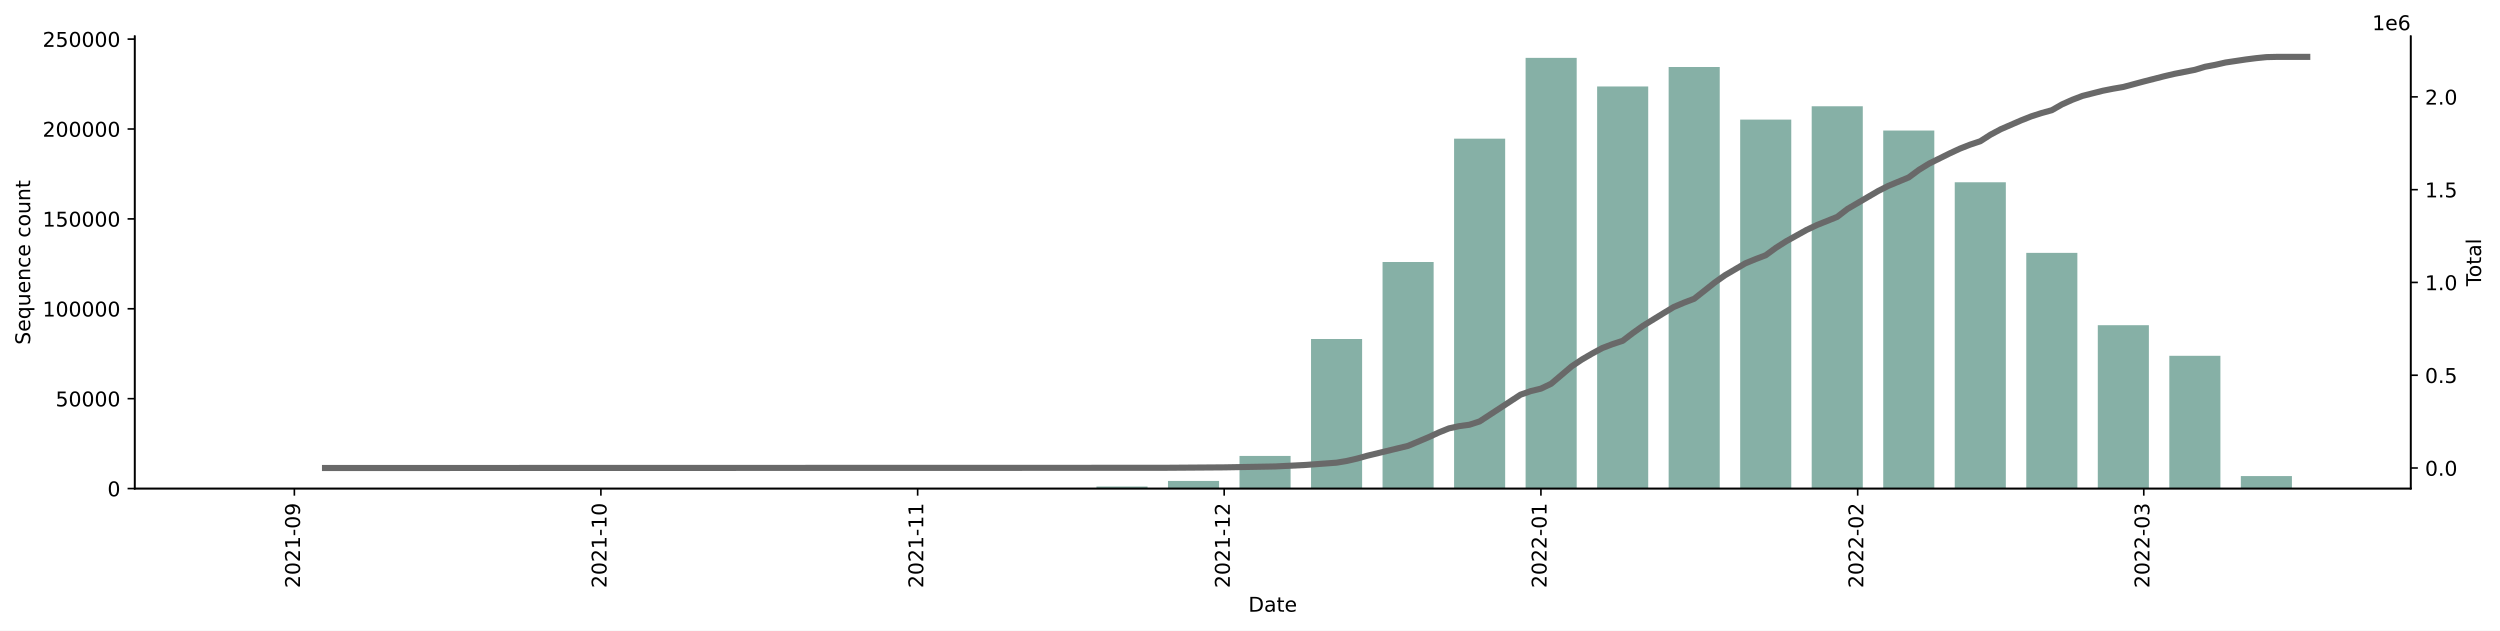
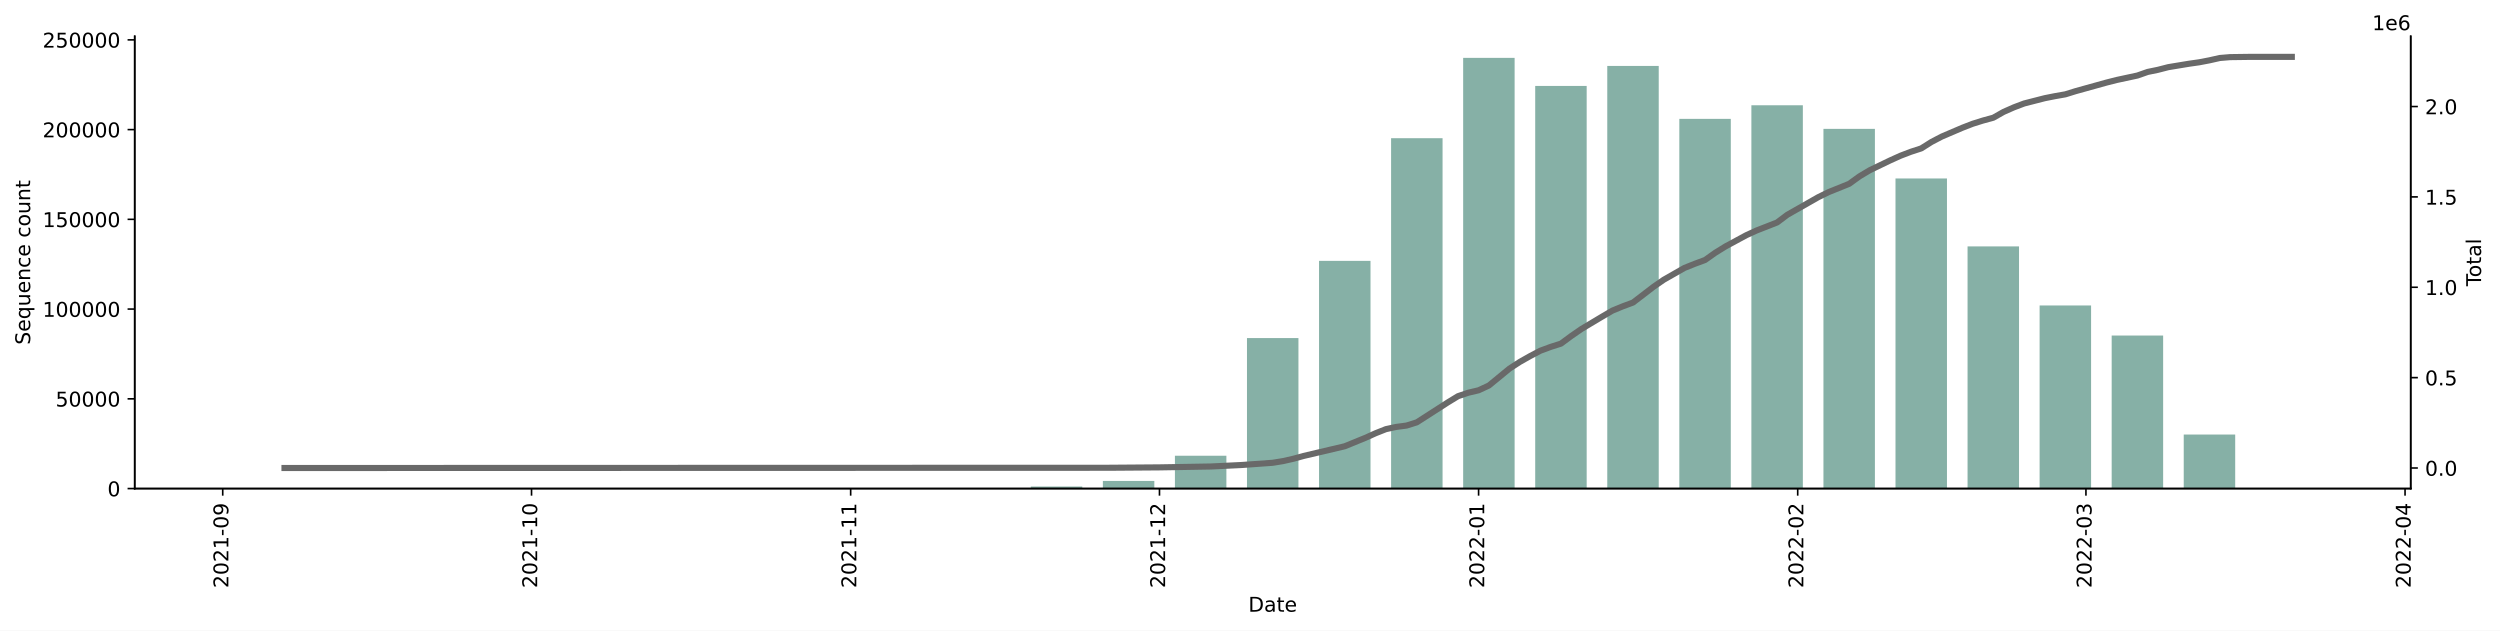
<svg xmlns="http://www.w3.org/2000/svg" xmlns:xlink="http://www.w3.org/1999/xlink" width="1225.834pt" height="309.219pt" viewBox="0 0 1225.834 309.219" version="1.1">
  <defs>
    <style type="text/css">*{stroke-linejoin: round; stroke-linecap: butt}</style>
  </defs>
  <g id="figure_1">
    <g id="patch_1">
      <path d="M 0 309.219  L 1225.834 309.219  L 1225.834 0  L 0 0  z " style="fill: #ffffff" />
    </g>
    <g id="axes_1">
      <g id="patch_2">
        <path d="M 66.053 239.558  L 1182.053 239.558  L 1182.053 17.798  L 66.053 17.798  z " style="fill: #ffffff" />
      </g>
      <g id="patch_3">
-         <path d="M 116.78 239.558  L 141.831 239.558  L 141.831 239.558  L 116.78 239.558  z " clip-path="url(#pfcfa0bff66)" style="fill: #86b0a6" />
+         <path d="M 116.78 239.558  L 142.018 239.558  L 142.018 239.556  L 116.78 239.556  z " clip-path="url(#pc44ee89bd0)" style="fill: #86b0a6" />
      </g>
      <g id="patch_4">
-         <path d="M 186.922 239.558  L 211.972 239.558  L 211.972 239.557  L 186.922 239.557  z " clip-path="url(#pfcfa0bff66)" style="fill: #86b0a6" />
+         <path d="M 152.113 239.558  L 177.35 239.558  L 177.35 239.556  L 152.113 239.556  z " clip-path="url(#pc44ee89bd0)" style="fill: #86b0a6" />
      </g>
      <g id="patch_5">
-         <path d="M 221.993 239.558  L 247.043 239.558  L 247.043 239.558  L 221.993 239.558  z " clip-path="url(#pfcfa0bff66)" style="fill: #86b0a6" />
+         <path d="M 187.445 239.558  L 212.683 239.558  L 212.683 239.558  L 187.445 239.558  z " clip-path="url(#pc44ee89bd0)" style="fill: #86b0a6" />
      </g>
      <g id="patch_6">
-         <path d="M 257.063 239.558  L 282.114 239.558  L 282.114 239.547  L 257.063 239.547  z " clip-path="url(#pfcfa0bff66)" style="fill: #86b0a6" />
+         <path d="M 222.778 239.558  L 248.015 239.558  L 248.015 239.546  L 222.778 239.546  z " clip-path="url(#pc44ee89bd0)" style="fill: #86b0a6" />
      </g>
      <g id="patch_7">
-         <path d="M 292.134 239.558  L 317.184 239.558  L 317.184 239.554  L 292.134 239.554  z " clip-path="url(#pfcfa0bff66)" style="fill: #86b0a6" />
+         <path d="M 258.11 239.558  L 283.348 239.558  L 283.348 239.554  L 258.11 239.554  z " clip-path="url(#pc44ee89bd0)" style="fill: #86b0a6" />
      </g>
      <g id="patch_8">
-         <path d="M 327.205 239.558  L 352.255 239.558  L 352.255 239.552  L 327.205 239.552  z " clip-path="url(#pfcfa0bff66)" style="fill: #86b0a6" />
+         <path d="M 293.443 239.558  L 318.68 239.558  L 318.68 239.552  L 293.443 239.552  z " clip-path="url(#pc44ee89bd0)" style="fill: #86b0a6" />
      </g>
      <g id="patch_9">
-         <path d="M 362.275 239.558  L 387.326 239.558  L 387.326 239.553  L 362.275 239.553  z " clip-path="url(#pfcfa0bff66)" style="fill: #86b0a6" />
+         <path d="M 328.775 239.558  L 354.012 239.558  L 354.012 239.553  L 328.775 239.553  z " clip-path="url(#pc44ee89bd0)" style="fill: #86b0a6" />
      </g>
      <g id="patch_10">
-         <path d="M 397.346 239.558  L 422.397 239.558  L 422.397 239.551  L 397.346 239.551  z " clip-path="url(#pfcfa0bff66)" style="fill: #86b0a6" />
+         <path d="M 364.107 239.558  L 389.345 239.558  L 389.345 239.551  L 364.107 239.551  z " clip-path="url(#pc44ee89bd0)" style="fill: #86b0a6" />
      </g>
      <g id="patch_11">
-         <path d="M 432.417 239.558  L 457.467 239.558  L 457.467 239.55  L 432.417 239.55  z " clip-path="url(#pfcfa0bff66)" style="fill: #86b0a6" />
+         <path d="M 399.44 239.558  L 424.677 239.558  L 424.677 239.55  L 399.44 239.55  z " clip-path="url(#pc44ee89bd0)" style="fill: #86b0a6" />
      </g>
      <g id="patch_12">
-         <path d="M 467.487 239.558  L 492.538 239.558  L 492.538 239.526  L 467.487 239.526  z " clip-path="url(#pfcfa0bff66)" style="fill: #86b0a6" />
+         <path d="M 434.772 239.558  L 460.01 239.558  L 460.01 239.526  L 434.772 239.526  z " clip-path="url(#pc44ee89bd0)" style="fill: #86b0a6" />
      </g>
      <g id="patch_13">
-         <path d="M 502.558 239.558  L 527.609 239.558  L 527.609 239.317  L 502.558 239.317  z " clip-path="url(#pfcfa0bff66)" style="fill: #86b0a6" />
+         <path d="M 470.105 239.558  L 495.342 239.558  L 495.342 239.317  L 470.105 239.317  z " clip-path="url(#pc44ee89bd0)" style="fill: #86b0a6" />
      </g>
      <g id="patch_14">
-         <path d="M 537.629 239.558  L 562.679 239.558  L 562.679 238.565  L 537.629 238.565  z " clip-path="url(#pfcfa0bff66)" style="fill: #86b0a6" />
+         <path d="M 505.437 239.558  L 530.675 239.558  L 530.675 238.56  L 505.437 238.56  z " clip-path="url(#pc44ee89bd0)" style="fill: #86b0a6" />
      </g>
      <g id="patch_15">
-         <path d="M 572.7 239.558  L 597.75 239.558  L 597.75 235.821  L 572.7 235.821  z " clip-path="url(#pfcfa0bff66)" style="fill: #86b0a6" />
+         <path d="M 540.77 239.558  L 566.007 239.558  L 566.007 235.806  L 540.77 235.806  z " clip-path="url(#pc44ee89bd0)" style="fill: #86b0a6" />
      </g>
      <g id="patch_16">
-         <path d="M 607.77 239.558  L 632.821 239.558  L 632.821 223.548  L 607.77 223.548  z " clip-path="url(#pfcfa0bff66)" style="fill: #86b0a6" />
+         <path d="M 576.102 239.558  L 601.339 239.558  L 601.339 223.457  L 576.102 223.457  z " clip-path="url(#pc44ee89bd0)" style="fill: #86b0a6" />
      </g>
      <g id="patch_17">
-         <path d="M 642.841 239.558  L 667.892 239.558  L 667.892 166.23  L 642.841 166.23  z " clip-path="url(#pfcfa0bff66)" style="fill: #86b0a6" />
+         <path d="M 611.434 239.558  L 636.672 239.558  L 636.672 165.764  L 611.434 165.764  z " clip-path="url(#pc44ee89bd0)" style="fill: #86b0a6" />
      </g>
      <g id="patch_18">
-         <path d="M 677.912 239.558  L 702.962 239.558  L 702.962 128.464  L 677.912 128.464  z " clip-path="url(#pfcfa0bff66)" style="fill: #86b0a6" />
+         <path d="M 646.767 239.558  L 672.004 239.558  L 672.004 127.897  L 646.767 127.897  z " clip-path="url(#pc44ee89bd0)" style="fill: #86b0a6" />
      </g>
      <g id="patch_19">
-         <path d="M 712.982 239.558  L 738.033 239.558  L 738.033 67.995  L 712.982 67.995  z " clip-path="url(#pfcfa0bff66)" style="fill: #86b0a6" />
+         <path d="M 682.099 239.558  L 707.337 239.558  L 707.337 67.758  L 682.099 67.758  z " clip-path="url(#pc44ee89bd0)" style="fill: #86b0a6" />
      </g>
      <g id="patch_20">
-         <path d="M 748.053 239.558  L 773.104 239.558  L 773.104 28.358  L 748.053 28.358  z " clip-path="url(#pfcfa0bff66)" style="fill: #86b0a6" />
+         <path d="M 717.432 239.558  L 742.669 239.558  L 742.669 28.358  L 717.432 28.358  z " clip-path="url(#pc44ee89bd0)" style="fill: #86b0a6" />
      </g>
      <g id="patch_21">
-         <path d="M 783.124 239.558  L 808.174 239.558  L 808.174 42.385  L 783.124 42.385  z " clip-path="url(#pfcfa0bff66)" style="fill: #86b0a6" />
+         <path d="M 752.764 239.558  L 778.002 239.558  L 778.002 42.141  L 752.764 42.141  z " clip-path="url(#pc44ee89bd0)" style="fill: #86b0a6" />
      </g>
      <g id="patch_22">
-         <path d="M 818.195 239.558  L 843.245 239.558  L 843.245 32.853  L 818.195 32.853  z " clip-path="url(#pfcfa0bff66)" style="fill: #86b0a6" />
+         <path d="M 788.097 239.558  L 813.334 239.558  L 813.334 32.33  L 788.097 32.33  z " clip-path="url(#pc44ee89bd0)" style="fill: #86b0a6" />
      </g>
      <g id="patch_23">
-         <path d="M 853.265 239.558  L 878.316 239.558  L 878.316 58.647  L 853.265 58.647  z " clip-path="url(#pfcfa0bff66)" style="fill: #86b0a6" />
+         <path d="M 823.429 239.558  L 848.666 239.558  L 848.666 58.274  L 823.429 58.274  z " clip-path="url(#pc44ee89bd0)" style="fill: #86b0a6" />
      </g>
      <g id="patch_24">
-         <path d="M 888.336 239.558  L 913.386 239.558  L 913.386 52.121  L 888.336 52.121  z " clip-path="url(#pfcfa0bff66)" style="fill: #86b0a6" />
+         <path d="M 858.761 239.558  L 883.999 239.558  L 883.999 51.612  L 858.761 51.612  z " clip-path="url(#pc44ee89bd0)" style="fill: #86b0a6" />
      </g>
      <g id="patch_25">
-         <path d="M 923.407 239.558  L 948.457 239.558  L 948.457 63.99  L 923.407 63.99  z " clip-path="url(#pfcfa0bff66)" style="fill: #86b0a6" />
+         <path d="M 894.094 239.558  L 919.331 239.558  L 919.331 63.195  L 894.094 63.195  z " clip-path="url(#pc44ee89bd0)" style="fill: #86b0a6" />
      </g>
      <g id="patch_26">
-         <path d="M 958.477 239.558  L 983.528 239.558  L 983.528 89.355  L 958.477 89.355  z " clip-path="url(#pfcfa0bff66)" style="fill: #86b0a6" />
+         <path d="M 929.426 239.558  L 954.664 239.558  L 954.664 87.52  L 929.426 87.52  z " clip-path="url(#pc44ee89bd0)" style="fill: #86b0a6" />
      </g>
      <g id="patch_27">
-         <path d="M 993.548 239.558  L 1018.599 239.558  L 1018.599 123.986  L 993.548 123.986  z " clip-path="url(#pfcfa0bff66)" style="fill: #86b0a6" />
+         <path d="M 964.759 239.558  L 989.996 239.558  L 989.996 120.831  L 964.759 120.831  z " clip-path="url(#pc44ee89bd0)" style="fill: #86b0a6" />
      </g>
      <g id="patch_28">
-         <path d="M 1028.619 239.558  L 1053.669 239.558  L 1053.669 159.461  L 1028.619 159.461  z " clip-path="url(#pfcfa0bff66)" style="fill: #86b0a6" />
+         <path d="M 1000.091 239.558  L 1025.329 239.558  L 1025.329 149.779  L 1000.091 149.779  z " clip-path="url(#pc44ee89bd0)" style="fill: #86b0a6" />
      </g>
      <g id="patch_29">
-         <path d="M 1063.689 239.558  L 1088.74 239.558  L 1088.74 174.468  L 1063.689 174.468  z " clip-path="url(#pfcfa0bff66)" style="fill: #86b0a6" />
+         <path d="M 1035.424 239.558  L 1060.661 239.558  L 1060.661 164.518  L 1035.424 164.518  z " clip-path="url(#pc44ee89bd0)" style="fill: #86b0a6" />
      </g>
      <g id="patch_30">
-         <path d="M 1098.76 239.558  L 1123.811 239.558  L 1123.811 233.42  L 1098.76 233.42  z " clip-path="url(#pfcfa0bff66)" style="fill: #86b0a6" />
+         <path d="M 1070.756 239.558  L 1095.993 239.558  L 1095.993 213.08  L 1070.756 213.08  z " clip-path="url(#pc44ee89bd0)" style="fill: #86b0a6" />
+       </g>
+       <g id="patch_31">
+         <path d="M 1106.088 239.558  L 1131.326 239.558  L 1131.326 239.557  L 1106.088 239.557  z " clip-path="url(#pc44ee89bd0)" style="fill: #86b0a6" />
      </g>
      <g id="matplotlib.axis_1">
        <g id="xtick_1">
          <g id="line2d_1">
            <defs>
-               <path id="m7923d8f5bd" d="M 0 0  L 0 3.5  " style="stroke: #000000; stroke-width: 0.8" />
-             </defs>
-             <g>
-               <use xlink:href="#m7923d8f5bd" x="144.336" y="239.558" style="stroke: #000000; stroke-width: 0.8" />
+               <path id="mccaadb1a70" d="M 0 0  L 0 3.5  " style="stroke: #000000; stroke-width: 0.8" />
+             </defs>
+             <g>
+               <use xlink:href="#mccaadb1a70" x="109.209" y="239.558" style="stroke: #000000; stroke-width: 0.8" />
            </g>
          </g>
          <g id="text_1">
-             <g transform="translate(147.0953 288.3413)rotate(-90)scale(0.1 -0.1)">
+             <g transform="translate(111.9685 288.3413)rotate(-90)scale(0.1 -0.1)">
              <defs>
                <path id="DejaVuSans-32" d="M 1228 531  L 3431 531  L 3431 0  L 469 0  L 469 531  Q 828 903 1448 1529  Q 2069 2156 2228 2338  Q 2531 2678 2651 2914  Q 2772 3150 2772 3378  Q 2772 3750 2511 3984  Q 2250 4219 1831 4219  Q 1534 4219 1204 4116  Q 875 4013 500 3803  L 500 4441  Q 881 4594 1212 4672  Q 1544 4750 1819 4750  Q 2544 4750 2975 4387  Q 3406 4025 3406 3419  Q 3406 3131 3298 2873  Q 3191 2616 2906 2266  Q 2828 2175 2409 1742  Q 1991 1309 1228 531  z " transform="scale(0.015625)" />
                <path id="DejaVuSans-30" d="M 2034 4250  Q 1547 4250 1301 3770  Q 1056 3291 1056 2328  Q 1056 1369 1301 889  Q 1547 409 2034 409  Q 2525 409 2770 889  Q 3016 1369 3016 2328  Q 3016 3291 2770 3770  Q 2525 4250 2034 4250  z M 2034 4750  Q 2819 4750 3233 4129  Q 3647 3509 3647 2328  Q 3647 1150 3233 529  Q 2819 -91 2034 -91  Q 1250 -91 836 529  Q 422 1150 422 2328  Q 422 3509 836 4129  Q 1250 4750 2034 4750  z " transform="scale(0.015625)" />
                <path id="DejaVuSans-31" d="M 794 531  L 1825 531  L 1825 4091  L 703 3866  L 703 4441  L 1819 4666  L 2450 4666  L 2450 531  L 3481 531  L 3481 0  L 794 0  L 794 531  z " transform="scale(0.015625)" />
                <path id="DejaVuSans-2d" d="M 313 2009  L 1997 2009  L 1997 1497  L 313 1497  L 313 2009  z " transform="scale(0.015625)" />
                <path id="DejaVuSans-39" d="M 703 97  L 703 672  Q 941 559 1184 500  Q 1428 441 1663 441  Q 2288 441 2617 861  Q 2947 1281 2994 2138  Q 2813 1869 2534 1725  Q 2256 1581 1919 1581  Q 1219 1581 811 2004  Q 403 2428 403 3163  Q 403 3881 828 4315  Q 1253 4750 1959 4750  Q 2769 4750 3195 4129  Q 3622 3509 3622 2328  Q 3622 1225 3098 567  Q 2575 -91 1691 -91  Q 1453 -91 1209 -44  Q 966 3 703 97  z M 1959 2075  Q 2384 2075 2632 2365  Q 2881 2656 2881 3163  Q 2881 3666 2632 3958  Q 2384 4250 1959 4250  Q 1534 4250 1286 3958  Q 1038 3666 1038 3163  Q 1038 2656 1286 2365  Q 1534 2075 1959 2075  z " transform="scale(0.015625)" />
              </defs>
              <use xlink:href="#DejaVuSans-32" />
              <use xlink:href="#DejaVuSans-30" x="63.623" />
              <use xlink:href="#DejaVuSans-32" x="127.246" />
              <use xlink:href="#DejaVuSans-31" x="190.869" />
              <use xlink:href="#DejaVuSans-2d" x="254.492" />
              <use xlink:href="#DejaVuSans-30" x="290.576" />
              <use xlink:href="#DejaVuSans-39" x="354.199" />
            </g>
          </g>
        </g>
        <g id="xtick_2">
          <g id="line2d_2">
            <g>
-               <use xlink:href="#m7923d8f5bd" x="294.639" y="239.558" style="stroke: #000000; stroke-width: 0.8" />
+               <use xlink:href="#mccaadb1a70" x="260.634" y="239.558" style="stroke: #000000; stroke-width: 0.8" />
            </g>
          </g>
          <g id="text_2">
-             <g transform="translate(297.3984 288.3413)rotate(-90)scale(0.1 -0.1)">
+             <g transform="translate(263.3932 288.3413)rotate(-90)scale(0.1 -0.1)">
              <use xlink:href="#DejaVuSans-32" />
              <use xlink:href="#DejaVuSans-30" x="63.623" />
              <use xlink:href="#DejaVuSans-32" x="127.246" />
              <use xlink:href="#DejaVuSans-31" x="190.869" />
              <use xlink:href="#DejaVuSans-2d" x="254.492" />
              <use xlink:href="#DejaVuSans-31" x="290.576" />
              <use xlink:href="#DejaVuSans-30" x="354.199" />
            </g>
          </g>
        </g>
        <g id="xtick_3">
          <g id="line2d_3">
            <g>
-               <use xlink:href="#m7923d8f5bd" x="449.952" y="239.558" style="stroke: #000000; stroke-width: 0.8" />
+               <use xlink:href="#mccaadb1a70" x="417.106" y="239.558" style="stroke: #000000; stroke-width: 0.8" />
            </g>
          </g>
          <g id="text_3">
-             <g transform="translate(452.7115 288.3413)rotate(-90)scale(0.1 -0.1)">
+             <g transform="translate(419.8654 288.3413)rotate(-90)scale(0.1 -0.1)">
              <use xlink:href="#DejaVuSans-32" />
              <use xlink:href="#DejaVuSans-30" x="63.623" />
              <use xlink:href="#DejaVuSans-32" x="127.246" />
              <use xlink:href="#DejaVuSans-31" x="190.869" />
              <use xlink:href="#DejaVuSans-2d" x="254.492" />
              <use xlink:href="#DejaVuSans-31" x="290.576" />
              <use xlink:href="#DejaVuSans-31" x="354.199" />
            </g>
          </g>
        </g>
        <g id="xtick_4">
          <g id="line2d_4">
            <g>
-               <use xlink:href="#m7923d8f5bd" x="600.255" y="239.558" style="stroke: #000000; stroke-width: 0.8" />
+               <use xlink:href="#mccaadb1a70" x="568.531" y="239.558" style="stroke: #000000; stroke-width: 0.8" />
            </g>
          </g>
          <g id="text_4">
-             <g transform="translate(603.0145 288.3413)rotate(-90)scale(0.1 -0.1)">
+             <g transform="translate(571.2901 288.3413)rotate(-90)scale(0.1 -0.1)">
              <use xlink:href="#DejaVuSans-32" />
              <use xlink:href="#DejaVuSans-30" x="63.623" />
              <use xlink:href="#DejaVuSans-32" x="127.246" />
              <use xlink:href="#DejaVuSans-31" x="190.869" />
              <use xlink:href="#DejaVuSans-2d" x="254.492" />
              <use xlink:href="#DejaVuSans-31" x="290.576" />
              <use xlink:href="#DejaVuSans-32" x="354.199" />
            </g>
          </g>
        </g>
        <g id="xtick_5">
          <g id="line2d_5">
            <g>
-               <use xlink:href="#m7923d8f5bd" x="755.568" y="239.558" style="stroke: #000000; stroke-width: 0.8" />
+               <use xlink:href="#mccaadb1a70" x="725.003" y="239.558" style="stroke: #000000; stroke-width: 0.8" />
            </g>
          </g>
          <g id="text_5">
-             <g transform="translate(758.3277 288.3413)rotate(-90)scale(0.1 -0.1)">
+             <g transform="translate(727.7623 288.3413)rotate(-90)scale(0.1 -0.1)">
              <use xlink:href="#DejaVuSans-32" />
              <use xlink:href="#DejaVuSans-30" x="63.623" />
              <use xlink:href="#DejaVuSans-32" x="127.246" />
              <use xlink:href="#DejaVuSans-32" x="190.869" />
              <use xlink:href="#DejaVuSans-2d" x="254.492" />
              <use xlink:href="#DejaVuSans-30" x="290.576" />
              <use xlink:href="#DejaVuSans-31" x="354.199" />
            </g>
          </g>
        </g>
        <g id="xtick_6">
          <g id="line2d_6">
            <g>
-               <use xlink:href="#m7923d8f5bd" x="910.881" y="239.558" style="stroke: #000000; stroke-width: 0.8" />
+               <use xlink:href="#mccaadb1a70" x="881.475" y="239.558" style="stroke: #000000; stroke-width: 0.8" />
            </g>
          </g>
          <g id="text_6">
-             <g transform="translate(913.6408 288.3413)rotate(-90)scale(0.1 -0.1)">
+             <g transform="translate(884.2345 288.3413)rotate(-90)scale(0.1 -0.1)">
              <use xlink:href="#DejaVuSans-32" />
              <use xlink:href="#DejaVuSans-30" x="63.623" />
              <use xlink:href="#DejaVuSans-32" x="127.246" />
              <use xlink:href="#DejaVuSans-32" x="190.869" />
              <use xlink:href="#DejaVuSans-2d" x="254.492" />
              <use xlink:href="#DejaVuSans-30" x="290.576" />
              <use xlink:href="#DejaVuSans-32" x="354.199" />
            </g>
          </g>
        </g>
        <g id="xtick_7">
          <g id="line2d_7">
            <g>
-               <use xlink:href="#m7923d8f5bd" x="1051.164" y="239.558" style="stroke: #000000; stroke-width: 0.8" />
+               <use xlink:href="#mccaadb1a70" x="1022.805" y="239.558" style="stroke: #000000; stroke-width: 0.8" />
            </g>
          </g>
          <g id="text_7">
-             <g transform="translate(1053.924 288.3413)rotate(-90)scale(0.1 -0.1)">
+             <g transform="translate(1025.564 288.3413)rotate(-90)scale(0.1 -0.1)">
              <defs>
                <path id="DejaVuSans-33" d="M 2597 2516  Q 3050 2419 3304 2112  Q 3559 1806 3559 1356  Q 3559 666 3084 287  Q 2609 -91 1734 -91  Q 1441 -91 1130 -33  Q 819 25 488 141  L 488 750  Q 750 597 1062 519  Q 1375 441 1716 441  Q 2309 441 2620 675  Q 2931 909 2931 1356  Q 2931 1769 2642 2001  Q 2353 2234 1838 2234  L 1294 2234  L 1294 2753  L 1863 2753  Q 2328 2753 2575 2939  Q 2822 3125 2822 3475  Q 2822 3834 2567 4026  Q 2313 4219 1838 4219  Q 1578 4219 1281 4162  Q 984 4106 628 3988  L 628 4550  Q 988 4650 1302 4700  Q 1616 4750 1894 4750  Q 2613 4750 3031 4423  Q 3450 4097 3450 3541  Q 3450 3153 3228 2886  Q 3006 2619 2597 2516  z " transform="scale(0.015625)" />
              </defs>
              <use xlink:href="#DejaVuSans-32" />
              <use xlink:href="#DejaVuSans-30" x="63.623" />
              <use xlink:href="#DejaVuSans-32" x="127.246" />
              <use xlink:href="#DejaVuSans-32" x="190.869" />
              <use xlink:href="#DejaVuSans-2d" x="254.492" />
              <use xlink:href="#DejaVuSans-30" x="290.576" />
              <use xlink:href="#DejaVuSans-33" x="354.199" />
            </g>
          </g>
        </g>
-         <g id="text_8">
+         <g id="xtick_8">
+           <g id="line2d_8">
+             <g>
+               <use xlink:href="#mccaadb1a70" x="1179.277" y="239.558" style="stroke: #000000; stroke-width: 0.8" />
+             </g>
+           </g>
+           <g id="text_8">
+             <g transform="translate(1182.036 288.3413)rotate(-90)scale(0.1 -0.1)">
+               <defs>
+                 <path id="DejaVuSans-34" d="M 2419 4116  L 825 1625  L 2419 1625  L 2419 4116  z M 2253 4666  L 3047 4666  L 3047 1625  L 3713 1625  L 3713 1100  L 3047 1100  L 3047 0  L 2419 0  L 2419 1100  L 313 1100  L 313 1709  L 2253 4666  z " transform="scale(0.015625)" />
+               </defs>
+               <use xlink:href="#DejaVuSans-32" />
+               <use xlink:href="#DejaVuSans-30" x="63.623" />
+               <use xlink:href="#DejaVuSans-32" x="127.246" />
+               <use xlink:href="#DejaVuSans-32" x="190.869" />
+               <use xlink:href="#DejaVuSans-2d" x="254.492" />
+               <use xlink:href="#DejaVuSans-30" x="290.576" />
+               <use xlink:href="#DejaVuSans-34" x="354.199" />
+             </g>
+           </g>
+         </g>
+         <g id="text_9">
          <g transform="translate(612.1023 299.9397)scale(0.1 -0.1)">
            <defs>
              <path id="DejaVuSans-44" d="M 1259 4147  L 1259 519  L 2022 519  Q 2988 519 3436 956  Q 3884 1394 3884 2338  Q 3884 3275 3436 3711  Q 2988 4147 2022 4147  L 1259 4147  z M 628 4666  L 1925 4666  Q 3281 4666 3915 4102  Q 4550 3538 4550 2338  Q 4550 1131 3912 565  Q 3275 0 1925 0  L 628 0  L 628 4666  z " transform="scale(0.015625)" />
              <path id="DejaVuSans-61" d="M 2194 1759  Q 1497 1759 1228 1600  Q 959 1441 959 1056  Q 959 750 1161 570  Q 1363 391 1709 391  Q 2188 391 2477 730  Q 2766 1069 2766 1631  L 2766 1759  L 2194 1759  z M 3341 1997  L 3341 0  L 2766 0  L 2766 531  Q 2569 213 2275 61  Q 1981 -91 1556 -91  Q 1019 -91 701 211  Q 384 513 384 1019  Q 384 1609 779 1909  Q 1175 2209 1959 2209  L 2766 2209  L 2766 2266  Q 2766 2663 2505 2880  Q 2244 3097 1772 3097  Q 1472 3097 1187 3025  Q 903 2953 641 2809  L 641 3341  Q 956 3463 1253 3523  Q 1550 3584 1831 3584  Q 2591 3584 2966 3190  Q 3341 2797 3341 1997  z " transform="scale(0.015625)" />
              <path id="DejaVuSans-74" d="M 1172 4494  L 1172 3500  L 2356 3500  L 2356 3053  L 1172 3053  L 1172 1153  Q 1172 725 1289 603  Q 1406 481 1766 481  L 2356 481  L 2356 0  L 1766 0  Q 1100 0 847 248  Q 594 497 594 1153  L 594 3053  L 172 3053  L 172 3500  L 594 3500  L 594 4494  L 1172 4494  z " transform="scale(0.015625)" />
              <path id="DejaVuSans-65" d="M 3597 1894  L 3597 1613  L 953 1613  Q 991 1019 1311 708  Q 1631 397 2203 397  Q 2534 397 2845 478  Q 3156 559 3463 722  L 3463 178  Q 3153 47 2828 -22  Q 2503 -91 2169 -91  Q 1331 -91 842 396  Q 353 884 353 1716  Q 353 2575 817 3079  Q 1281 3584 2069 3584  Q 2775 3584 3186 3129  Q 3597 2675 3597 1894  z M 3022 2063  Q 3016 2534 2758 2815  Q 2500 3097 2075 3097  Q 1594 3097 1305 2825  Q 1016 2553 972 2059  L 3022 2063  z " transform="scale(0.015625)" />
            </defs>
            <use xlink:href="#DejaVuSans-44" />
            <use xlink:href="#DejaVuSans-61" x="77.002" />
            <use xlink:href="#DejaVuSans-74" x="138.281" />
            <use xlink:href="#DejaVuSans-65" x="177.49" />
          </g>
        </g>
      </g>
      <g id="matplotlib.axis_2">
        <g id="ytick_1">
-           <g id="line2d_8">
-             <defs>
-               <path id="mbf8e4a223e" d="M 0 0  L -3.5 0  " style="stroke: #000000; stroke-width: 0.8" />
-             </defs>
-             <g>
-               <use xlink:href="#mbf8e4a223e" x="66.053" y="239.558" style="stroke: #000000; stroke-width: 0.8" />
-             </g>
-           </g>
-           <g id="text_9">
+           <g id="line2d_9">
+             <defs>
+               <path id="m14013db77f" d="M 0 0  L -3.5 0  " style="stroke: #000000; stroke-width: 0.8" />
+             </defs>
+             <g>
+               <use xlink:href="#m14013db77f" x="66.053" y="239.558" style="stroke: #000000; stroke-width: 0.8" />
+             </g>
+           </g>
+           <g id="text_10">
            <g transform="translate(52.69062 243.3577)scale(0.1 -0.1)">
              <use xlink:href="#DejaVuSans-30" />
            </g>
          </g>
        </g>
        <g id="ytick_2">
-           <g id="line2d_9">
-             <g>
-               <use xlink:href="#mbf8e4a223e" x="66.053" y="195.481" style="stroke: #000000; stroke-width: 0.8" />
-             </g>
-           </g>
-           <g id="text_10">
-             <g transform="translate(27.24063 199.2805)scale(0.1 -0.1)">
+           <g id="line2d_10">
+             <g>
+               <use xlink:href="#m14013db77f" x="66.053" y="195.556" style="stroke: #000000; stroke-width: 0.8" />
+             </g>
+           </g>
+           <g id="text_11">
+             <g transform="translate(27.24063 199.3549)scale(0.1 -0.1)">
              <defs>
                <path id="DejaVuSans-35" d="M 691 4666  L 3169 4666  L 3169 4134  L 1269 4134  L 1269 2991  Q 1406 3038 1543 3061  Q 1681 3084 1819 3084  Q 2600 3084 3056 2656  Q 3513 2228 3513 1497  Q 3513 744 3044 326  Q 2575 -91 1722 -91  Q 1428 -91 1123 -41  Q 819 9 494 109  L 494 744  Q 775 591 1075 516  Q 1375 441 1709 441  Q 2250 441 2565 725  Q 2881 1009 2881 1497  Q 2881 1984 2565 2268  Q 2250 2553 1709 2553  Q 1456 2553 1204 2497  Q 953 2441 691 2322  L 691 4666  z " transform="scale(0.015625)" />
              </defs>
              <use xlink:href="#DejaVuSans-35" />
              <use xlink:href="#DejaVuSans-30" x="63.623" />
              <use xlink:href="#DejaVuSans-30" x="127.246" />
              <use xlink:href="#DejaVuSans-30" x="190.869" />
              <use xlink:href="#DejaVuSans-30" x="254.492" />
            </g>
          </g>
        </g>
        <g id="ytick_3">
-           <g id="line2d_10">
-             <g>
-               <use xlink:href="#mbf8e4a223e" x="66.053" y="151.404" style="stroke: #000000; stroke-width: 0.8" />
-             </g>
-           </g>
-           <g id="text_11">
-             <g transform="translate(20.87813 155.2034)scale(0.1 -0.1)">
+           <g id="line2d_11">
+             <g>
+               <use xlink:href="#m14013db77f" x="66.053" y="151.553" style="stroke: #000000; stroke-width: 0.8" />
+             </g>
+           </g>
+           <g id="text_12">
+             <g transform="translate(20.87813 155.3522)scale(0.1 -0.1)">
              <use xlink:href="#DejaVuSans-31" />
              <use xlink:href="#DejaVuSans-30" x="63.623" />
              <use xlink:href="#DejaVuSans-30" x="127.246" />
              <use xlink:href="#DejaVuSans-30" x="190.869" />
              <use xlink:href="#DejaVuSans-30" x="254.492" />
              <use xlink:href="#DejaVuSans-30" x="318.115" />
            </g>
          </g>
        </g>
        <g id="ytick_4">
-           <g id="line2d_11">
-             <g>
-               <use xlink:href="#mbf8e4a223e" x="66.053" y="107.327" style="stroke: #000000; stroke-width: 0.8" />
-             </g>
-           </g>
-           <g id="text_12">
-             <g transform="translate(20.87813 111.1263)scale(0.1 -0.1)">
+           <g id="line2d_12">
+             <g>
+               <use xlink:href="#m14013db77f" x="66.053" y="107.55" style="stroke: #000000; stroke-width: 0.8" />
+             </g>
+           </g>
+           <g id="text_13">
+             <g transform="translate(20.87813 111.3494)scale(0.1 -0.1)">
              <use xlink:href="#DejaVuSans-31" />
              <use xlink:href="#DejaVuSans-35" x="63.623" />
              <use xlink:href="#DejaVuSans-30" x="127.246" />
              <use xlink:href="#DejaVuSans-30" x="190.869" />
              <use xlink:href="#DejaVuSans-30" x="254.492" />
              <use xlink:href="#DejaVuSans-30" x="318.115" />
            </g>
          </g>
        </g>
        <g id="ytick_5">
-           <g id="line2d_12">
-             <g>
-               <use xlink:href="#mbf8e4a223e" x="66.053" y="63.25" style="stroke: #000000; stroke-width: 0.8" />
-             </g>
-           </g>
-           <g id="text_13">
-             <g transform="translate(20.87813 67.04912)scale(0.1 -0.1)">
+           <g id="line2d_13">
+             <g>
+               <use xlink:href="#m14013db77f" x="66.053" y="63.547" style="stroke: #000000; stroke-width: 0.8" />
+             </g>
+           </g>
+           <g id="text_14">
+             <g transform="translate(20.87813 67.34666)scale(0.1 -0.1)">
              <use xlink:href="#DejaVuSans-32" />
              <use xlink:href="#DejaVuSans-30" x="63.623" />
              <use xlink:href="#DejaVuSans-30" x="127.246" />
              <use xlink:href="#DejaVuSans-30" x="190.869" />
              <use xlink:href="#DejaVuSans-30" x="254.492" />
              <use xlink:href="#DejaVuSans-30" x="318.115" />
            </g>
          </g>
        </g>
        <g id="ytick_6">
-           <g id="line2d_13">
-             <g>
-               <use xlink:href="#mbf8e4a223e" x="66.053" y="19.173" style="stroke: #000000; stroke-width: 0.8" />
-             </g>
-           </g>
-           <g id="text_14">
-             <g transform="translate(20.87813 22.97198)scale(0.1 -0.1)">
+           <g id="line2d_14">
+             <g>
+               <use xlink:href="#m14013db77f" x="66.053" y="19.545" style="stroke: #000000; stroke-width: 0.8" />
+             </g>
+           </g>
+           <g id="text_15">
+             <g transform="translate(20.87813 23.3439)scale(0.1 -0.1)">
              <use xlink:href="#DejaVuSans-32" />
              <use xlink:href="#DejaVuSans-35" x="63.623" />
              <use xlink:href="#DejaVuSans-30" x="127.246" />
              <use xlink:href="#DejaVuSans-30" x="190.869" />
              <use xlink:href="#DejaVuSans-30" x="254.492" />
              <use xlink:href="#DejaVuSans-30" x="318.115" />
            </g>
          </g>
        </g>
-         <g id="text_15">
+         <g id="text_16">
          <g transform="translate(14.79844 169.0386)rotate(-90)scale(0.1 -0.1)">
            <defs>
              <path id="DejaVuSans-53" d="M 3425 4513  L 3425 3897  Q 3066 4069 2747 4153  Q 2428 4238 2131 4238  Q 1616 4238 1336 4038  Q 1056 3838 1056 3469  Q 1056 3159 1242 3001  Q 1428 2844 1947 2747  L 2328 2669  Q 3034 2534 3370 2195  Q 3706 1856 3706 1288  Q 3706 609 3251 259  Q 2797 -91 1919 -91  Q 1588 -91 1214 -16  Q 841 59 441 206  L 441 856  Q 825 641 1194 531  Q 1563 422 1919 422  Q 2459 422 2753 634  Q 3047 847 3047 1241  Q 3047 1584 2836 1778  Q 2625 1972 2144 2069  L 1759 2144  Q 1053 2284 737 2584  Q 422 2884 422 3419  Q 422 4038 858 4394  Q 1294 4750 2059 4750  Q 2388 4750 2728 4690  Q 3069 4631 3425 4513  z " transform="scale(0.015625)" />
              <path id="DejaVuSans-71" d="M 947 1747  Q 947 1113 1208 752  Q 1469 391 1925 391  Q 2381 391 2643 752  Q 2906 1113 2906 1747  Q 2906 2381 2643 2742  Q 2381 3103 1925 3103  Q 1469 3103 1208 2742  Q 947 2381 947 1747  z M 2906 525  Q 2725 213 2448 61  Q 2172 -91 1784 -91  Q 1150 -91 751 415  Q 353 922 353 1747  Q 353 2572 751 3078  Q 1150 3584 1784 3584  Q 2172 3584 2448 3432  Q 2725 3281 2906 2969  L 2906 3500  L 3481 3500  L 3481 -1331  L 2906 -1331  L 2906 525  z " transform="scale(0.015625)" />
              <path id="DejaVuSans-75" d="M 544 1381  L 544 3500  L 1119 3500  L 1119 1403  Q 1119 906 1312 657  Q 1506 409 1894 409  Q 2359 409 2629 706  Q 2900 1003 2900 1516  L 2900 3500  L 3475 3500  L 3475 0  L 2900 0  L 2900 538  Q 2691 219 2414 64  Q 2138 -91 1772 -91  Q 1169 -91 856 284  Q 544 659 544 1381  z M 1991 3584  L 1991 3584  z " transform="scale(0.015625)" />
              <path id="DejaVuSans-6e" d="M 3513 2113  L 3513 0  L 2938 0  L 2938 2094  Q 2938 2591 2744 2837  Q 2550 3084 2163 3084  Q 1697 3084 1428 2787  Q 1159 2491 1159 1978  L 1159 0  L 581 0  L 581 3500  L 1159 3500  L 1159 2956  Q 1366 3272 1645 3428  Q 1925 3584 2291 3584  Q 2894 3584 3203 3211  Q 3513 2838 3513 2113  z " transform="scale(0.015625)" />
              <path id="DejaVuSans-63" d="M 3122 3366  L 3122 2828  Q 2878 2963 2633 3030  Q 2388 3097 2138 3097  Q 1578 3097 1268 2742  Q 959 2388 959 1747  Q 959 1106 1268 751  Q 1578 397 2138 397  Q 2388 397 2633 464  Q 2878 531 3122 666  L 3122 134  Q 2881 22 2623 -34  Q 2366 -91 2075 -91  Q 1284 -91 818 406  Q 353 903 353 1747  Q 353 2603 823 3093  Q 1294 3584 2113 3584  Q 2378 3584 2631 3529  Q 2884 3475 3122 3366  z " transform="scale(0.015625)" />
              <path id="DejaVuSans-20" transform="scale(0.015625)" />
              <path id="DejaVuSans-6f" d="M 1959 3097  Q 1497 3097 1228 2736  Q 959 2375 959 1747  Q 959 1119 1226 758  Q 1494 397 1959 397  Q 2419 397 2687 759  Q 2956 1122 2956 1747  Q 2956 2369 2687 2733  Q 2419 3097 1959 3097  z M 1959 3584  Q 2709 3584 3137 3096  Q 3566 2609 3566 1747  Q 3566 888 3137 398  Q 2709 -91 1959 -91  Q 1206 -91 779 398  Q 353 888 353 1747  Q 353 2609 779 3096  Q 1206 3584 1959 3584  z " transform="scale(0.015625)" />
            </defs>
            <use xlink:href="#DejaVuSans-53" />
            <use xlink:href="#DejaVuSans-65" x="63.477" />
            <use xlink:href="#DejaVuSans-71" x="125" />
            <use xlink:href="#DejaVuSans-75" x="188.477" />
            <use xlink:href="#DejaVuSans-65" x="251.855" />
            <use xlink:href="#DejaVuSans-6e" x="313.379" />
            <use xlink:href="#DejaVuSans-63" x="376.758" />
            <use xlink:href="#DejaVuSans-65" x="431.738" />
            <use xlink:href="#DejaVuSans-20" x="493.262" />
            <use xlink:href="#DejaVuSans-63" x="525.049" />
            <use xlink:href="#DejaVuSans-6f" x="580.029" />
            <use xlink:href="#DejaVuSans-75" x="641.211" />
            <use xlink:href="#DejaVuSans-6e" x="704.59" />
            <use xlink:href="#DejaVuSans-74" x="767.969" />
          </g>
        </g>
      </g>
-       <g id="patch_31">
+       <g id="patch_32">
        <path d="M 66.053 239.558  L 66.053 17.798  " style="fill: none; stroke: #000000; stroke-width: 0.8; stroke-linejoin: miter; stroke-linecap: square" />
      </g>
-       <g id="patch_32">
+       <g id="patch_33">
        <path d="M 1182.053 239.558  L 1182.053 17.798  " style="fill: none; stroke: #000000; stroke-width: 0.8; stroke-linejoin: miter; stroke-linecap: square" />
      </g>
-       <g id="patch_33">
+       <g id="patch_34">
        <path d="M 66.053 239.558  L 1182.053 239.558  " style="fill: none; stroke: #000000; stroke-width: 0.8; stroke-linejoin: miter; stroke-linecap: square" />
      </g>
    </g>
    <g id="axes_2">
      <g id="matplotlib.axis_3">
        <g id="ytick_7">
-           <g id="line2d_14">
-             <defs>
-               <path id="m478e344a4c" d="M 0 0  L 3.5 0  " style="stroke: #000000; stroke-width: 0.8" />
-             </defs>
-             <g>
-               <use xlink:href="#m478e344a4c" x="1182.053" y="229.479" style="stroke: #000000; stroke-width: 0.8" />
-             </g>
-           </g>
-           <g id="text_16">
+           <g id="line2d_15">
+             <defs>
+               <path id="mfa69858137" d="M 0 0  L 3.5 0  " style="stroke: #000000; stroke-width: 0.8" />
+             </defs>
+             <g>
+               <use xlink:href="#mfa69858137" x="1182.053" y="229.479" style="stroke: #000000; stroke-width: 0.8" />
+             </g>
+           </g>
+           <g id="text_17">
            <g transform="translate(1189.053 233.2777)scale(0.1 -0.1)">
              <defs>
                <path id="DejaVuSans-2e" d="M 684 794  L 1344 794  L 1344 0  L 684 0  L 684 794  z " transform="scale(0.015625)" />
              </defs>
              <use xlink:href="#DejaVuSans-30" />
              <use xlink:href="#DejaVuSans-2e" x="63.623" />
              <use xlink:href="#DejaVuSans-30" x="95.41" />
            </g>
          </g>
        </g>
        <g id="ytick_8">
-           <g id="line2d_15">
-             <g>
-               <use xlink:href="#m478e344a4c" x="1182.053" y="183.983" style="stroke: #000000; stroke-width: 0.8" />
-             </g>
-           </g>
-           <g id="text_17">
-             <g transform="translate(1189.053 187.7822)scale(0.1 -0.1)">
+           <g id="line2d_16">
+             <g>
+               <use xlink:href="#mfa69858137" x="1182.053" y="185.167" style="stroke: #000000; stroke-width: 0.8" />
+             </g>
+           </g>
+           <g id="text_18">
+             <g transform="translate(1189.053 188.9659)scale(0.1 -0.1)">
              <use xlink:href="#DejaVuSans-30" />
              <use xlink:href="#DejaVuSans-2e" x="63.623" />
              <use xlink:href="#DejaVuSans-35" x="95.41" />
            </g>
          </g>
        </g>
        <g id="ytick_9">
-           <g id="line2d_16">
-             <g>
-               <use xlink:href="#m478e344a4c" x="1182.053" y="138.487" style="stroke: #000000; stroke-width: 0.8" />
-             </g>
-           </g>
-           <g id="text_18">
-             <g transform="translate(1189.053 142.2866)scale(0.1 -0.1)">
+           <g id="line2d_17">
+             <g>
+               <use xlink:href="#mfa69858137" x="1182.053" y="140.855" style="stroke: #000000; stroke-width: 0.8" />
+             </g>
+           </g>
+           <g id="text_19">
+             <g transform="translate(1189.053 144.654)scale(0.1 -0.1)">
              <use xlink:href="#DejaVuSans-31" />
              <use xlink:href="#DejaVuSans-2e" x="63.623" />
              <use xlink:href="#DejaVuSans-30" x="95.41" />
            </g>
          </g>
        </g>
        <g id="ytick_10">
-           <g id="line2d_17">
-             <g>
-               <use xlink:href="#m478e344a4c" x="1182.053" y="92.992" style="stroke: #000000; stroke-width: 0.8" />
-             </g>
-           </g>
-           <g id="text_19">
-             <g transform="translate(1189.053 96.79095)scale(0.1 -0.1)">
+           <g id="line2d_18">
+             <g>
+               <use xlink:href="#mfa69858137" x="1182.053" y="96.543" style="stroke: #000000; stroke-width: 0.8" />
+             </g>
+           </g>
+           <g id="text_20">
+             <g transform="translate(1189.053 100.3422)scale(0.1 -0.1)">
              <use xlink:href="#DejaVuSans-31" />
              <use xlink:href="#DejaVuSans-2e" x="63.623" />
              <use xlink:href="#DejaVuSans-35" x="95.41" />
            </g>
          </g>
        </g>
        <g id="ytick_11">
-           <g id="line2d_18">
-             <g>
-               <use xlink:href="#m478e344a4c" x="1182.053" y="47.496" style="stroke: #000000; stroke-width: 0.8" />
-             </g>
-           </g>
-           <g id="text_20">
-             <g transform="translate(1189.053 51.29536)scale(0.1 -0.1)">
+           <g id="line2d_19">
+             <g>
+               <use xlink:href="#mfa69858137" x="1182.053" y="52.231" style="stroke: #000000; stroke-width: 0.8" />
+             </g>
+           </g>
+           <g id="text_21">
+             <g transform="translate(1189.053 56.0303)scale(0.1 -0.1)">
              <use xlink:href="#DejaVuSans-32" />
              <use xlink:href="#DejaVuSans-2e" x="63.623" />
              <use xlink:href="#DejaVuSans-30" x="95.41" />
            </g>
          </g>
        </g>
-         <g id="text_21">
+         <g id="text_22">
          <g transform="translate(1216.555 140.355)rotate(-90)scale(0.1 -0.1)">
            <defs>
              <path id="DejaVuSans-54" d="M -19 4666  L 3928 4666  L 3928 4134  L 2272 4134  L 2272 0  L 1638 0  L 1638 4134  L -19 4134  L -19 4666  z " transform="scale(0.015625)" />
              <path id="DejaVuSans-6c" d="M 603 4863  L 1178 4863  L 1178 0  L 603 0  L 603 4863  z " transform="scale(0.015625)" />
            </defs>
            <use xlink:href="#DejaVuSans-54" />
            <use xlink:href="#DejaVuSans-6f" x="44.084" />
            <use xlink:href="#DejaVuSans-74" x="105.266" />
            <use xlink:href="#DejaVuSans-61" x="144.475" />
            <use xlink:href="#DejaVuSans-6c" x="205.754" />
          </g>
        </g>
-         <g id="text_22">
+         <g id="text_23">
          <g transform="translate(1163.175 14.79844)scale(0.1 -0.1)">
            <defs>
              <path id="DejaVuSans-36" d="M 2113 2584  Q 1688 2584 1439 2293  Q 1191 2003 1191 1497  Q 1191 994 1439 701  Q 1688 409 2113 409  Q 2538 409 2786 701  Q 3034 994 3034 1497  Q 3034 2003 2786 2293  Q 2538 2584 2113 2584  z M 3366 4563  L 3366 3988  Q 3128 4100 2886 4159  Q 2644 4219 2406 4219  Q 1781 4219 1451 3797  Q 1122 3375 1075 2522  Q 1259 2794 1537 2939  Q 1816 3084 2150 3084  Q 2853 3084 3261 2657  Q 3669 2231 3669 1497  Q 3669 778 3244 343  Q 2819 -91 2113 -91  Q 1303 -91 875 529  Q 447 1150 447 2328  Q 447 3434 972 4092  Q 1497 4750 2381 4750  Q 2619 4750 2861 4703  Q 3103 4656 3366 4563  z " transform="scale(0.015625)" />
            </defs>
            <use xlink:href="#DejaVuSans-31" />
            <use xlink:href="#DejaVuSans-65" x="63.623" />
            <use xlink:href="#DejaVuSans-36" x="125.146" />
          </g>
        </g>
      </g>
-       <g id="line2d_19">
-         <path d="M 159.366 229.478  L 570.195 229.383  L 600.255 229.164  L 625.306 228.718  L 640.336 227.97  L 655.366 226.866  L 660.376 226.027  L 665.386 224.87  L 670.397 223.47  L 690.437 218.61  L 700.457 214.389  L 705.467 212.07  L 710.477 210.046  L 715.487 208.947  L 720.498 208.269  L 725.508 206.642  L 745.548 193.528  L 750.558 191.782  L 755.568 190.56  L 760.578 188.166  L 770.599 179.666  L 775.609 176.31  L 780.619 173.387  L 785.629 170.676  L 790.639 168.761  L 795.649 167.112  L 800.659 163.288  L 805.669 159.719  L 815.689 153.549  L 820.7 150.533  L 825.71 148.409  L 830.72 146.498  L 840.74 138.572  L 845.75 135.013  L 855.77 129.136  L 860.78 127.073  L 865.79 125.161  L 870.801 121.498  L 875.811 118.31  L 885.831 112.734  L 890.841 110.372  L 900.861 106.338  L 905.871 102.462  L 915.892 96.604  L 920.902 93.67  L 925.912 91.139  L 935.932 86.978  L 940.942 83.266  L 945.952 80.188  L 955.972 75.228  L 960.982 72.9  L 965.993 70.931  L 971.003 69.259  L 976.013 66.041  L 981.023 63.368  L 991.043 59.02  L 996.053 57.036  L 1001.063 55.427  L 1006.073 54.036  L 1011.083 51.183  L 1016.094 48.939  L 1021.104 47.028  L 1031.124 44.484  L 1036.134 43.498  L 1041.144 42.639  L 1051.164 39.95  L 1061.184 37.388  L 1066.195 36.212  L 1076.215 34.243  L 1081.225 32.736  L 1086.235 31.794  L 1091.245 30.651  L 1101.265 29.15  L 1106.275 28.512  L 1111.285 28.009  L 1116.296 27.89  L 1131.326 27.878  L 1131.326 27.878  " clip-path="url(#pfcfa0bff66)" style="fill: none; stroke: #696969; stroke-width: 3; stroke-linecap: square" />
-       </g>
-       <g id="patch_34">
+       <g id="line2d_20">
+         <path d="M 139.494 229.478  L 543.293 229.364  L 568.531 229.17  L 593.768 228.734  L 608.911 228.001  L 624.053 226.917  L 629.101 226.092  L 634.148 224.951  L 639.196 223.568  L 659.386 218.815  L 669.481 214.689  L 674.528 212.421  L 679.576 210.42  L 684.623 209.335  L 689.67 208.67  L 694.718 207.081  L 709.86 197.345  L 714.908 194.265  L 719.955 192.562  L 725.003 191.369  L 730.05 189.035  L 740.145 180.747  L 745.193 177.47  L 750.24 174.616  L 755.288 171.972  L 760.335 170.101  L 765.383 168.493  L 770.43 164.761  L 775.478 161.277  L 785.573 155.252  L 790.62 152.302  L 795.668 150.221  L 800.715 148.35  L 810.81 140.607  L 815.858 137.123  L 825.953 131.369  L 831 129.352  L 836.048 127.487  L 841.095 123.91  L 846.143 120.797  L 856.238 115.34  L 861.285 113.028  L 871.38 109.081  L 876.428 105.286  L 886.523 99.548  L 891.57 96.677  L 896.618 94.206  L 906.713 90.13  L 911.76 86.483  L 916.808 83.467  L 926.903 78.609  L 931.95 76.335  L 936.997 74.41  L 942.045 72.764  L 947.092 69.589  L 952.14 66.951  L 962.235 62.637  L 967.282 60.678  L 972.33 59.099  L 977.377 57.722  L 982.425 54.867  L 987.472 52.639  L 992.52 50.733  L 1002.615 48.145  L 1007.662 47.143  L 1012.71 46.256  L 1017.757 44.692  L 1032.9 40.483  L 1037.947 39.203  L 1048.042 37.035  L 1053.09 35.27  L 1058.137 34.23  L 1063.185 32.93  L 1073.28 31.262  L 1078.327 30.545  L 1083.375 29.579  L 1088.422 28.442  L 1093.47 28.015  L 1103.565 27.879  L 1123.755 27.878  L 1123.755 27.878  " clip-path="url(#pc44ee89bd0)" style="fill: none; stroke: #696969; stroke-width: 3; stroke-linecap: square" />
+       </g>
+       <g id="patch_35">
        <path d="M 66.053 239.558  L 66.053 17.798  " style="fill: none; stroke: #000000; stroke-width: 0.8; stroke-linejoin: miter; stroke-linecap: square" />
      </g>
-       <g id="patch_35">
+       <g id="patch_36">
        <path d="M 1182.053 239.558  L 1182.053 17.798  " style="fill: none; stroke: #000000; stroke-width: 0.8; stroke-linejoin: miter; stroke-linecap: square" />
      </g>
-       <g id="patch_36">
+       <g id="patch_37">
        <path d="M 66.053 239.558  L 1182.053 239.558  " style="fill: none; stroke: #000000; stroke-width: 0.8; stroke-linejoin: miter; stroke-linecap: square" />
      </g>
    </g>
  </g>
  <defs>
-     <clipPath id="pfcfa0bff66">
+     <clipPath id="pc44ee89bd0">
      <rect x="66.053" y="17.798" width="1116" height="221.76" />
    </clipPath>
  </defs>
</svg>
